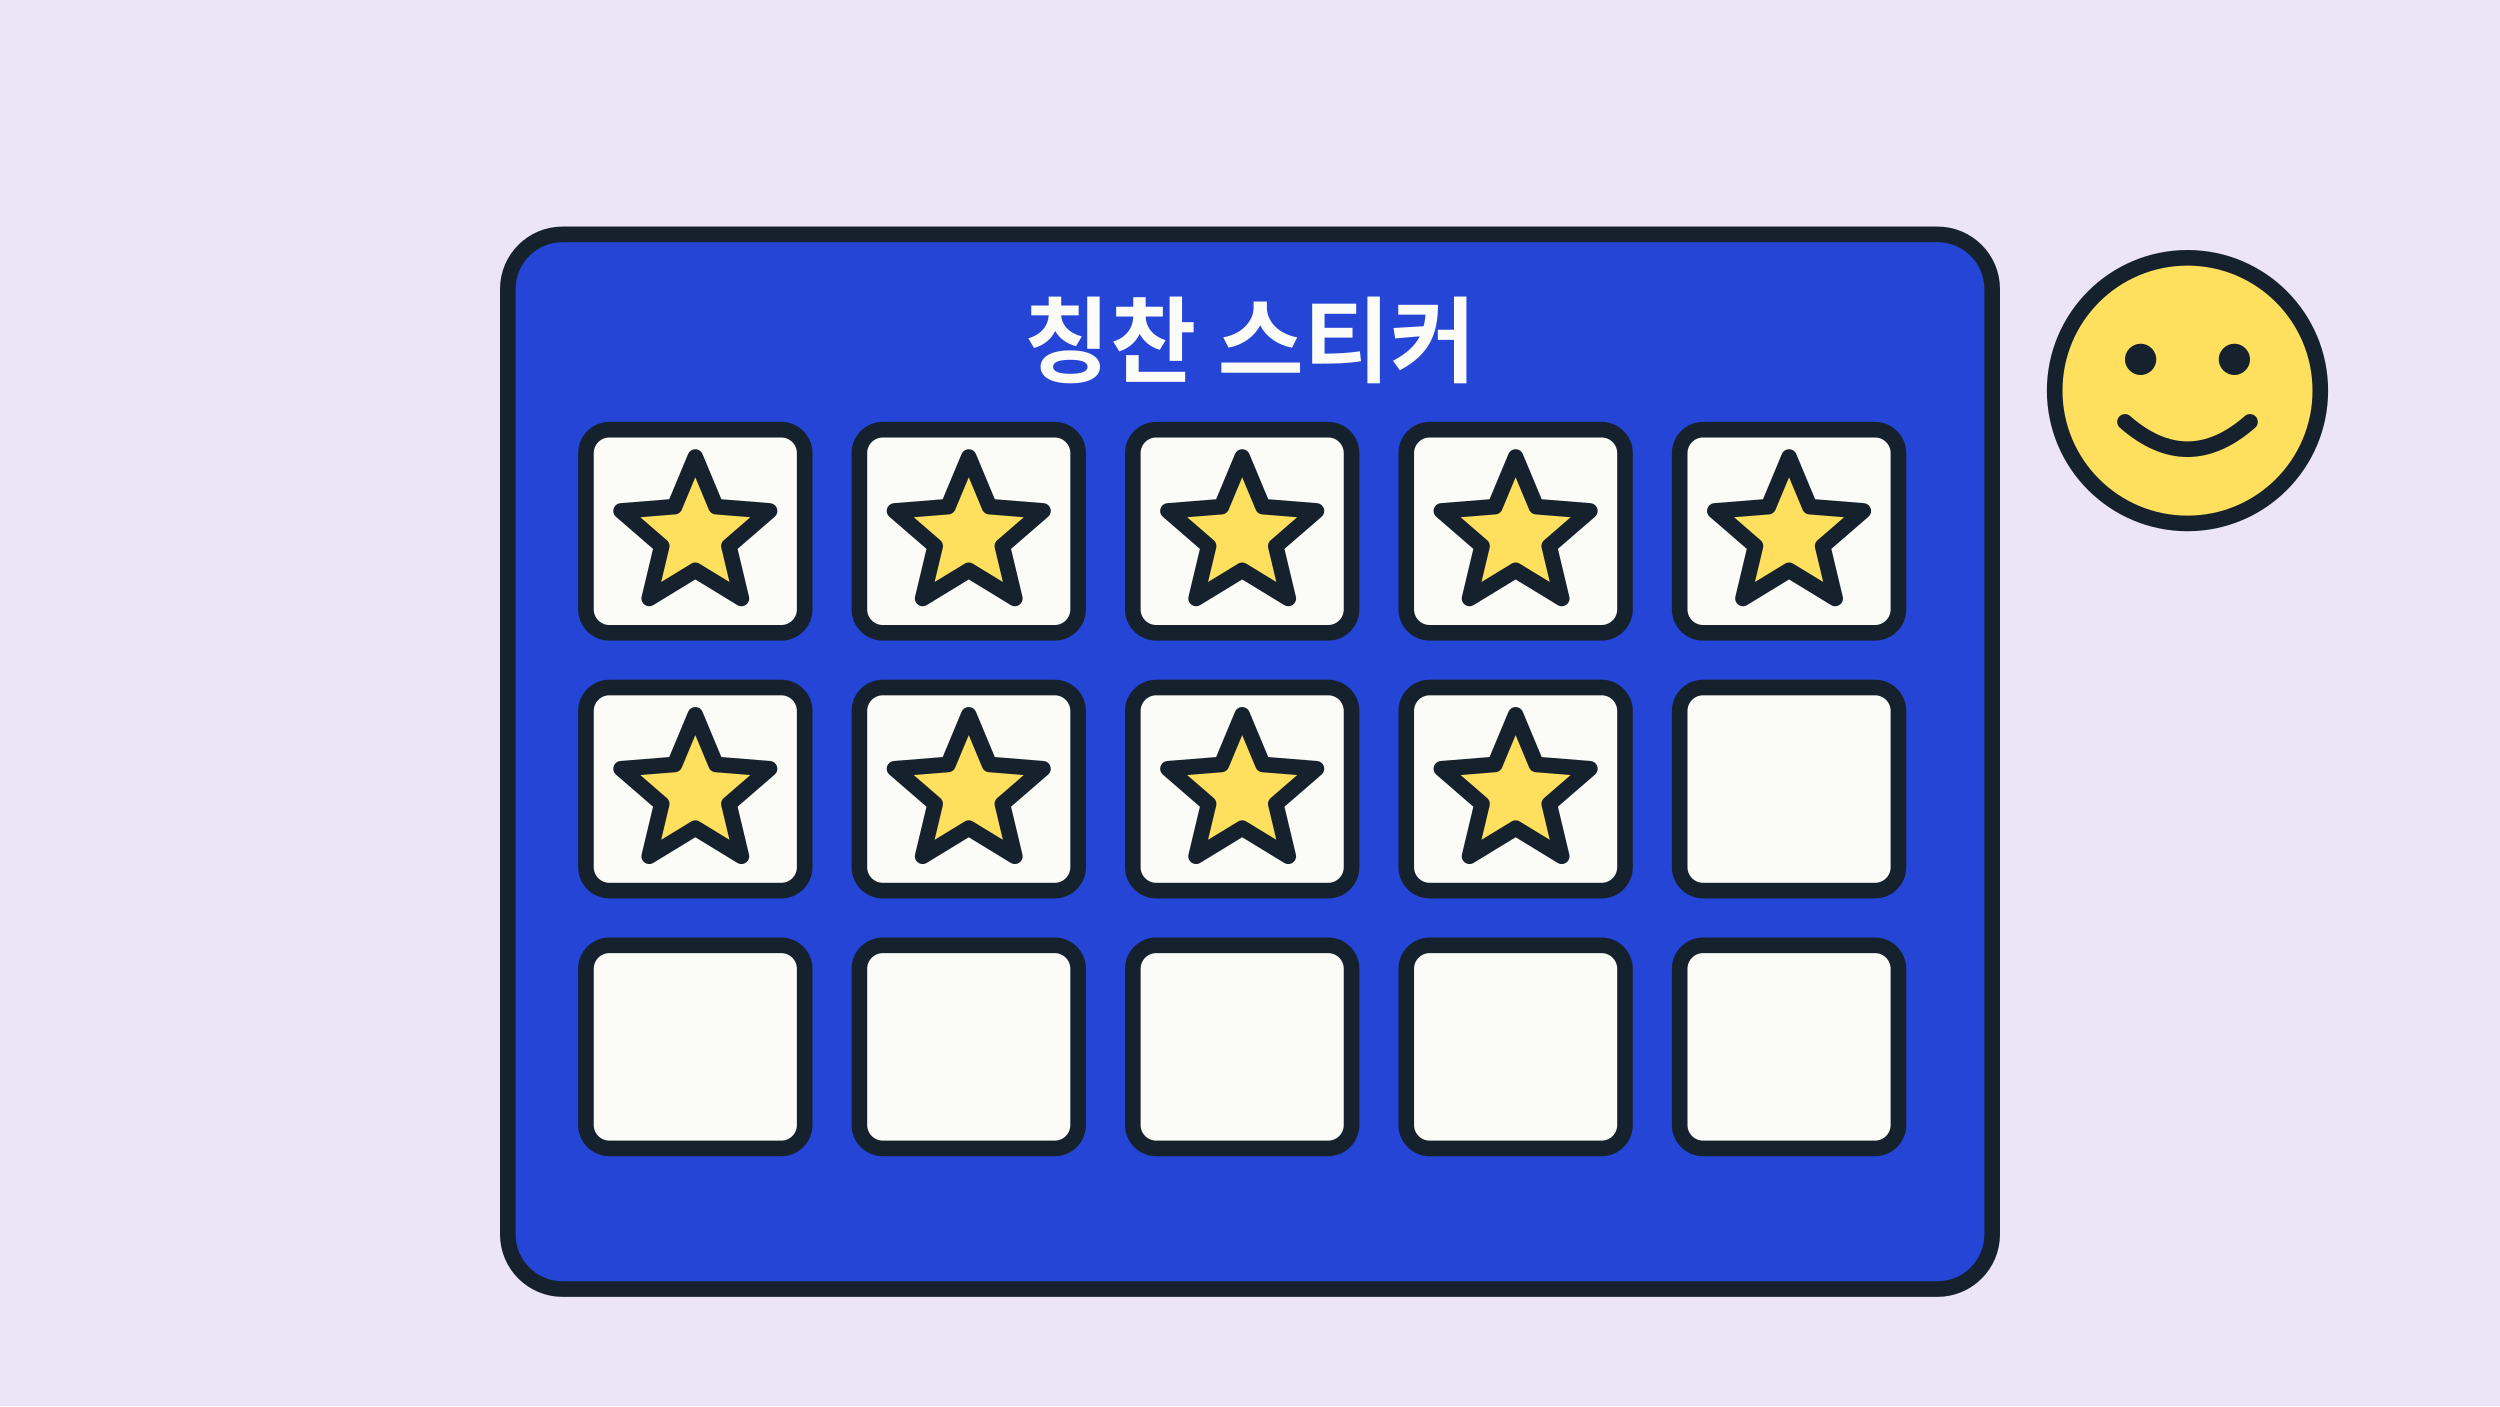
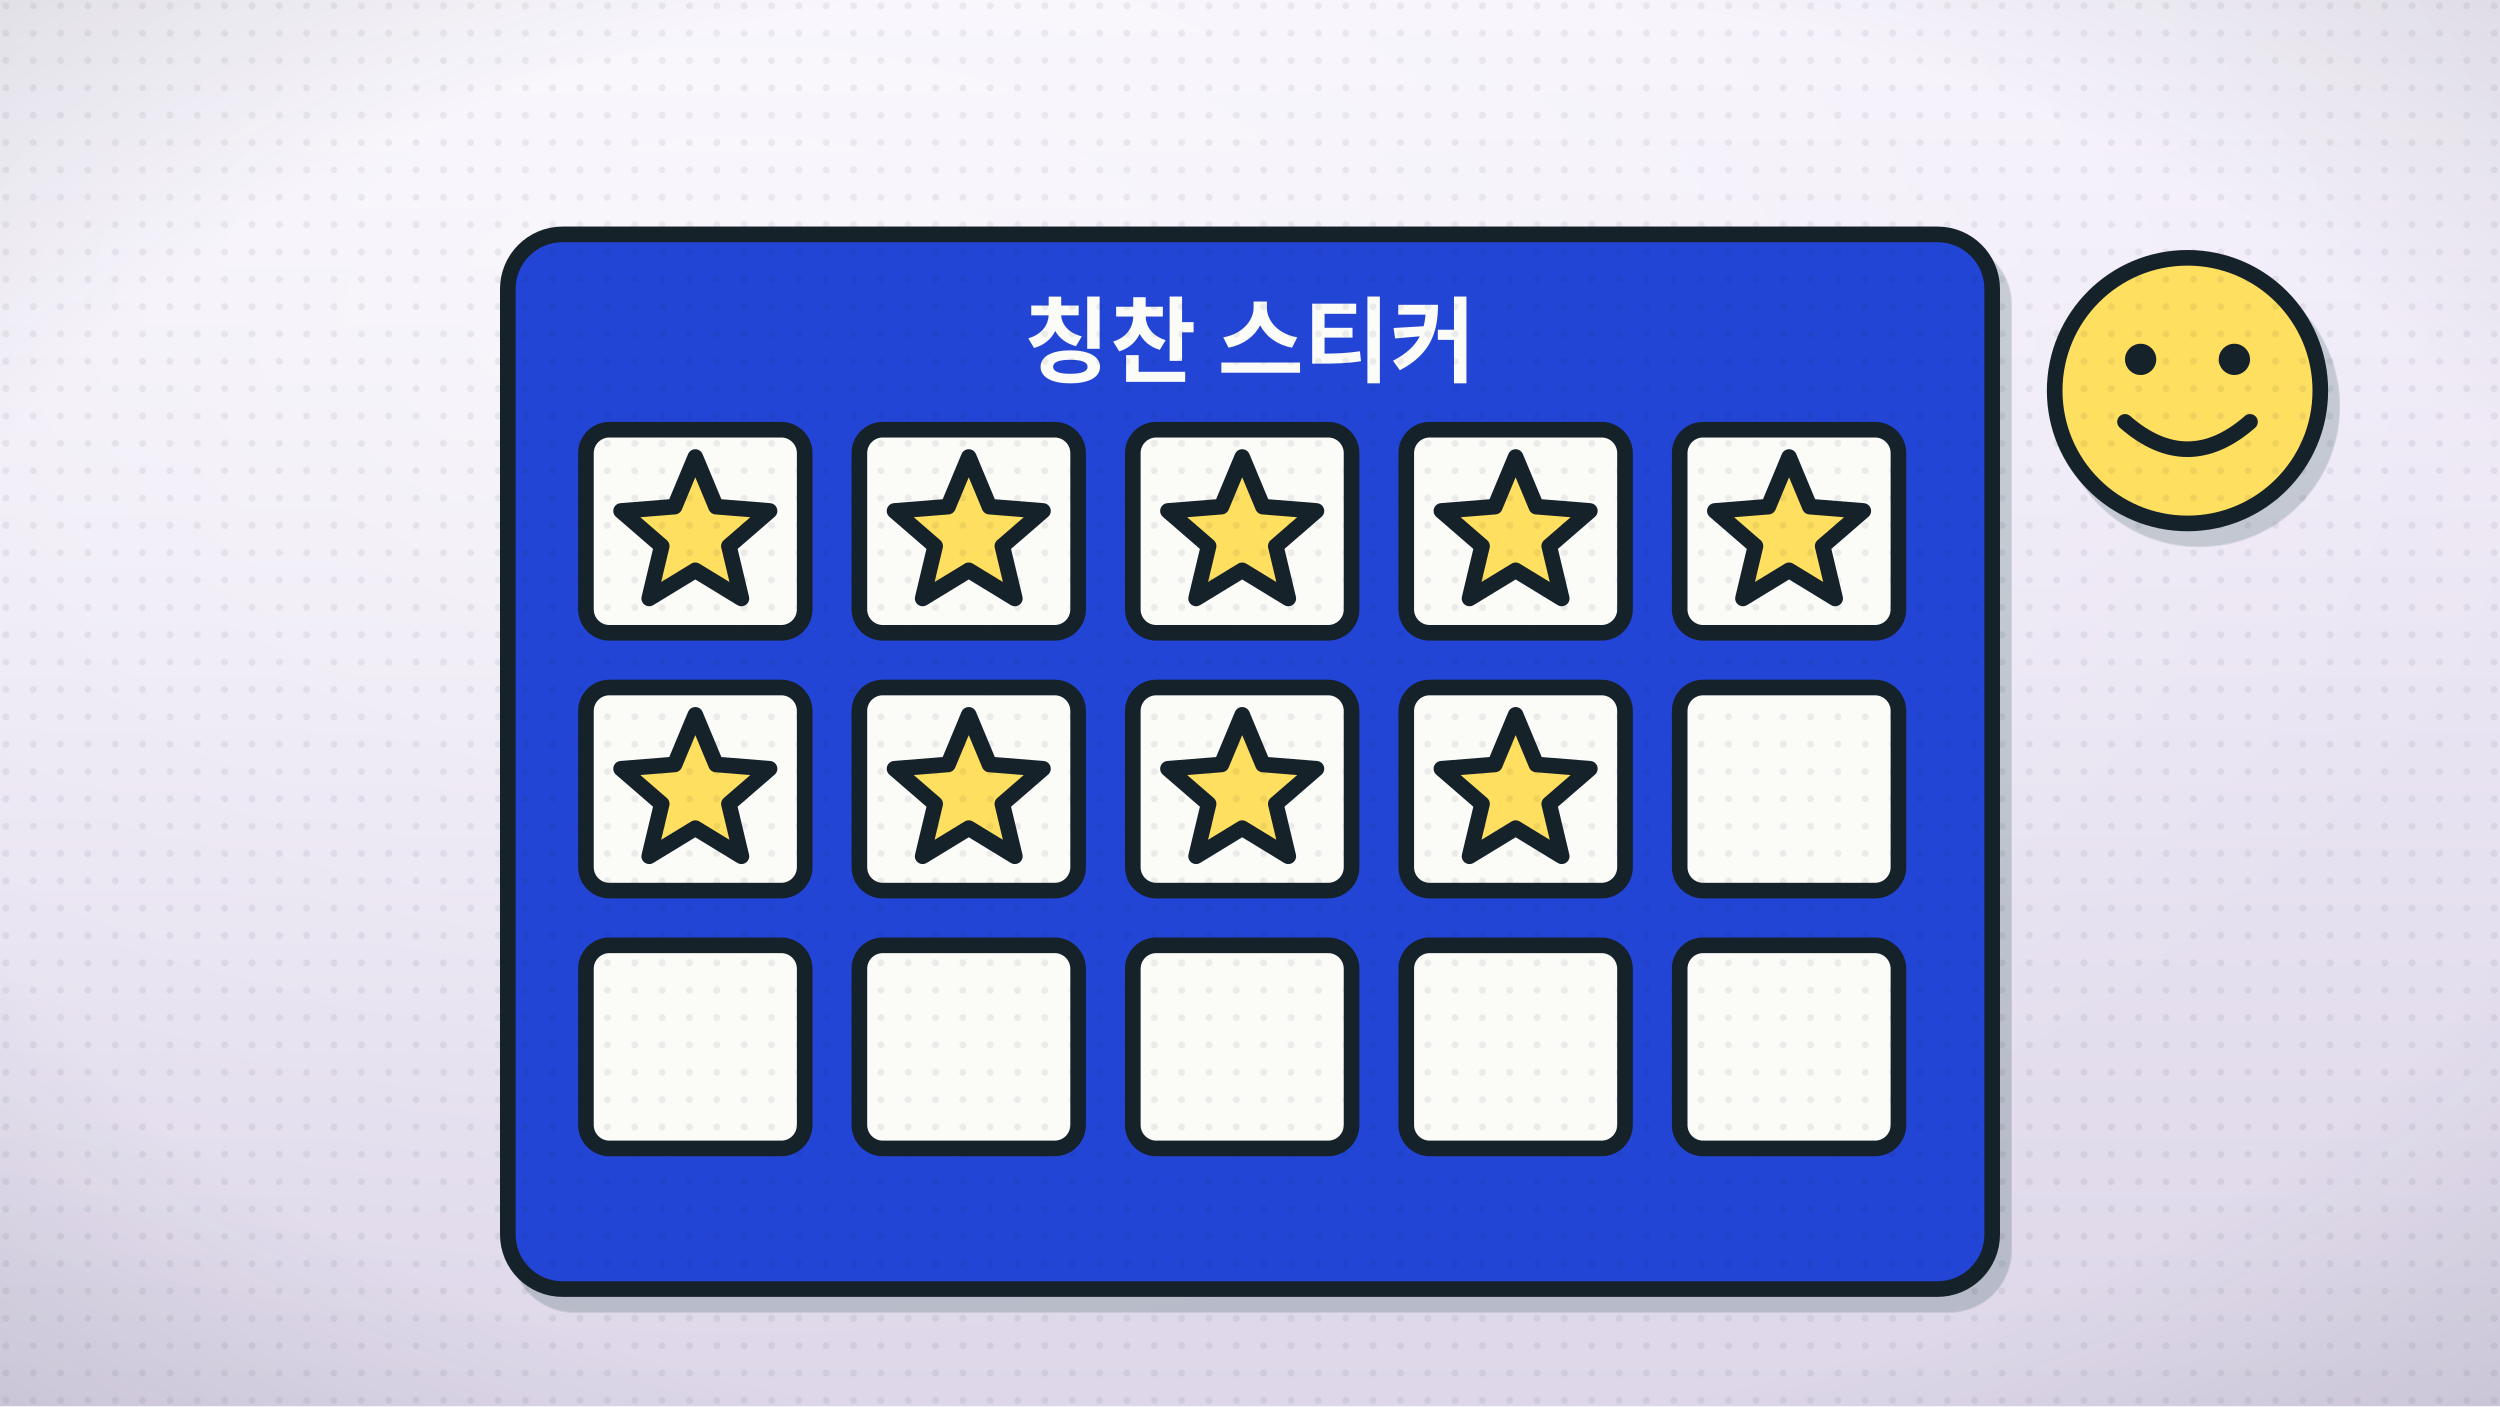
- <svg xmlns="http://www.w3.org/2000/svg" viewBox="0 0 640 360" role="img" aria-label="별 모양 칭찬 스티커가 반쯤 붙은 스티커판">
-   <rect width="640" height="360" fill="#ECE5F7" />
-   <g stroke="#15212C" stroke-width="4" stroke-linejoin="round" stroke-linecap="round">
-     <rect x="130" y="60" width="380" height="270" rx="14" fill="#2445D6" />
-     <text x="320" y="96" font-family="'Apple SD Gothic Neo','Malgun Gothic','Noto Sans KR',sans-serif" font-size="24" font-weight="800" fill="#FBFBF8" stroke="none" text-anchor="middle">칭찬 스티커</text>
-     <rect x="150" y="110" width="56" height="52" rx="6" fill="#FBFBF8" />
-     <path d="M178.0 117.0 L183.3 129.7 L197.0 130.8 L186.6 139.8 L189.8 153.2 L178.0 146.0 L166.2 153.2 L169.4 139.8 L159.0 130.8 L172.7 129.7 Z" fill="#FFDF5E" />
-     <rect x="220" y="110" width="56" height="52" rx="6" fill="#FBFBF8" />
-     <path d="M248.0 117.0 L253.3 129.7 L267.0 130.8 L256.6 139.8 L259.8 153.2 L248.0 146.0 L236.2 153.2 L239.4 139.8 L229.0 130.8 L242.7 129.7 Z" fill="#FFDF5E" />
-     <rect x="290" y="110" width="56" height="52" rx="6" fill="#FBFBF8" />
-     <path d="M318.0 117.0 L323.3 129.7 L337.0 130.8 L326.6 139.8 L329.8 153.2 L318.0 146.0 L306.2 153.2 L309.4 139.8 L299.0 130.8 L312.7 129.7 Z" fill="#FFDF5E" />
-     <rect x="360" y="110" width="56" height="52" rx="6" fill="#FBFBF8" />
-     <path d="M388.0 117.0 L393.3 129.7 L407.0 130.8 L396.6 139.8 L399.8 153.2 L388.0 146.0 L376.2 153.2 L379.4 139.8 L369.0 130.8 L382.7 129.7 Z" fill="#FFDF5E" />
-     <rect x="430" y="110" width="56" height="52" rx="6" fill="#FBFBF8" />
-     <path d="M458.0 117.0 L463.3 129.7 L477.0 130.8 L466.6 139.8 L469.8 153.2 L458.0 146.0 L446.2 153.2 L449.4 139.8 L439.0 130.8 L452.7 129.7 Z" fill="#FFDF5E" />
-     <rect x="150" y="176" width="56" height="52" rx="6" fill="#FBFBF8" />
-     <path d="M178.0 183.0 L183.3 195.7 L197.0 196.8 L186.6 205.8 L189.8 219.2 L178.0 212.0 L166.2 219.2 L169.4 205.8 L159.0 196.8 L172.7 195.7 Z" fill="#FFDF5E" />
-     <rect x="220" y="176" width="56" height="52" rx="6" fill="#FBFBF8" />
-     <path d="M248.0 183.0 L253.3 195.7 L267.0 196.8 L256.6 205.8 L259.8 219.2 L248.0 212.0 L236.2 219.2 L239.4 205.8 L229.0 196.8 L242.7 195.7 Z" fill="#FFDF5E" />
-     <rect x="290" y="176" width="56" height="52" rx="6" fill="#FBFBF8" />
-     <path d="M318.0 183.0 L323.3 195.7 L337.0 196.8 L326.6 205.8 L329.8 219.2 L318.0 212.0 L306.2 219.2 L309.4 205.8 L299.0 196.8 L312.7 195.7 Z" fill="#FFDF5E" />
-     <rect x="360" y="176" width="56" height="52" rx="6" fill="#FBFBF8" />
-     <path d="M388.0 183.0 L393.3 195.7 L407.0 196.8 L396.6 205.8 L399.8 219.2 L388.0 212.0 L376.2 219.2 L379.4 205.8 L369.0 196.8 L382.7 195.7 Z" fill="#FFDF5E" />
-     <rect x="430" y="176" width="56" height="52" rx="6" fill="#FBFBF8" />
-     <rect x="150" y="242" width="56" height="52" rx="6" fill="#FBFBF8" />
-     <rect x="220" y="242" width="56" height="52" rx="6" fill="#FBFBF8" />
-     <rect x="290" y="242" width="56" height="52" rx="6" fill="#FBFBF8" />
-     <rect x="360" y="242" width="56" height="52" rx="6" fill="#FBFBF8" />
-     <rect x="430" y="242" width="56" height="52" rx="6" fill="#FBFBF8" />
-     <circle cx="560" cy="100" r="34" fill="#FFDF5E" />
-     <circle cx="548" cy="92" r="4" fill="#15212C" stroke="none" />
-     <circle cx="572" cy="92" r="4" fill="#15212C" stroke="none" />
-     <path d="M544 108 Q560 122 576 108" fill="none" stroke-width="4" />
+ <svg xmlns="http://www.w3.org/2000/svg" data-polished="1" viewBox="0 0 640 360" role="img" aria-label="별 모양 칭찬 스티커가 반쯤 붙은 스티커판">
+   <defs>
+     <linearGradient id="pbg" x1="0" y1="0" x2="0" y2="1">
+       <stop offset="0" stop-color="#f5f1fb" />
+       <stop offset="1" stop-color="#ddd7e9" />
+     </linearGradient>
+     <radialGradient id="pglow" cx="0.3" cy="0.22" r="0.75">
+       <stop offset="0" stop-color="#FFFFFF" stop-opacity=".55" />
+       <stop offset="1" stop-color="#FFFFFF" stop-opacity="0" />
+     </radialGradient>
+     <pattern id="pdot" width="7" height="7" patternUnits="userSpaceOnUse">
+       <circle cx="1.5" cy="1.5" r=".9" fill="#15212C" opacity=".07" />
+     </pattern>
+     <filter id="psh" x="-5%" y="-5%" width="115%" height="120%">
+       <feDropShadow dx="3" dy="4" stdDeviation="0" flood-color="#15212C" flood-opacity=".18" />
+     </filter>
+     <radialGradient id="pvig" cx="0.5" cy="0.5" r="0.75">
+       <stop offset=".7" stop-color="#15212C" stop-opacity="0" />
+       <stop offset="1" stop-color="#15212C" stop-opacity=".12" />
+     </radialGradient>
+   </defs>
+   <rect width="640" height="360" fill="url(#pbg)" />
+   <rect width="640" height="360" fill="url(#pglow)" />
+   <g filter="url(#psh)">
+     <g stroke="#15212C" stroke-width="4" stroke-linejoin="round" stroke-linecap="round">
+       <rect x="130" y="60" width="380" height="270" rx="14" fill="#2445D6" />
+       <text x="320" y="96" font-family="'Apple SD Gothic Neo','Malgun Gothic','Noto Sans KR',sans-serif" font-size="24" font-weight="800" fill="#FBFBF8" stroke="none" text-anchor="middle">칭찬 스티커</text>
+       <rect x="150" y="110" width="56" height="52" rx="6" fill="#FBFBF8" />
+       <path d="M178.0 117.0 L183.3 129.7 L197.0 130.8 L186.6 139.8 L189.8 153.2 L178.0 146.0 L166.2 153.2 L169.4 139.8 L159.0 130.8 L172.7 129.7 Z" fill="#FFDF5E" />
+       <rect x="220" y="110" width="56" height="52" rx="6" fill="#FBFBF8" />
+       <path d="M248.0 117.0 L253.3 129.7 L267.0 130.8 L256.6 139.8 L259.8 153.2 L248.0 146.0 L236.2 153.2 L239.4 139.8 L229.0 130.8 L242.7 129.7 Z" fill="#FFDF5E" />
+       <rect x="290" y="110" width="56" height="52" rx="6" fill="#FBFBF8" />
+       <path d="M318.0 117.0 L323.3 129.7 L337.0 130.8 L326.6 139.8 L329.8 153.2 L318.0 146.0 L306.2 153.2 L309.4 139.8 L299.0 130.8 L312.7 129.7 Z" fill="#FFDF5E" />
+       <rect x="360" y="110" width="56" height="52" rx="6" fill="#FBFBF8" />
+       <path d="M388.0 117.0 L393.3 129.7 L407.0 130.8 L396.6 139.8 L399.8 153.2 L388.0 146.0 L376.2 153.2 L379.4 139.8 L369.0 130.8 L382.7 129.7 Z" fill="#FFDF5E" />
+       <rect x="430" y="110" width="56" height="52" rx="6" fill="#FBFBF8" />
+       <path d="M458.0 117.0 L463.3 129.7 L477.0 130.8 L466.6 139.8 L469.8 153.2 L458.0 146.0 L446.2 153.2 L449.4 139.8 L439.0 130.8 L452.7 129.7 Z" fill="#FFDF5E" />
+       <rect x="150" y="176" width="56" height="52" rx="6" fill="#FBFBF8" />
+       <path d="M178.0 183.0 L183.3 195.7 L197.0 196.8 L186.6 205.8 L189.8 219.2 L178.0 212.0 L166.2 219.2 L169.4 205.8 L159.0 196.8 L172.7 195.7 Z" fill="#FFDF5E" />
+       <rect x="220" y="176" width="56" height="52" rx="6" fill="#FBFBF8" />
+       <path d="M248.0 183.0 L253.3 195.7 L267.0 196.8 L256.6 205.8 L259.8 219.2 L248.0 212.0 L236.2 219.2 L239.4 205.8 L229.0 196.8 L242.7 195.7 Z" fill="#FFDF5E" />
+       <rect x="290" y="176" width="56" height="52" rx="6" fill="#FBFBF8" />
+       <path d="M318.0 183.0 L323.3 195.7 L337.0 196.8 L326.6 205.8 L329.8 219.2 L318.0 212.0 L306.2 219.2 L309.4 205.8 L299.0 196.8 L312.7 195.7 Z" fill="#FFDF5E" />
+       <rect x="360" y="176" width="56" height="52" rx="6" fill="#FBFBF8" />
+       <path d="M388.0 183.0 L393.3 195.7 L407.0 196.8 L396.6 205.8 L399.8 219.2 L388.0 212.0 L376.2 219.2 L379.4 205.8 L369.0 196.8 L382.7 195.7 Z" fill="#FFDF5E" />
+       <rect x="430" y="176" width="56" height="52" rx="6" fill="#FBFBF8" />
+       <rect x="150" y="242" width="56" height="52" rx="6" fill="#FBFBF8" />
+       <rect x="220" y="242" width="56" height="52" rx="6" fill="#FBFBF8" />
+       <rect x="290" y="242" width="56" height="52" rx="6" fill="#FBFBF8" />
+       <rect x="360" y="242" width="56" height="52" rx="6" fill="#FBFBF8" />
+       <rect x="430" y="242" width="56" height="52" rx="6" fill="#FBFBF8" />
+       <circle cx="560" cy="100" r="34" fill="#FFDF5E" />
+       <circle cx="548" cy="92" r="4" fill="#15212C" stroke="none" />
+       <circle cx="572" cy="92" r="4" fill="#15212C" stroke="none" />
+       <path d="M544 108 Q560 122 576 108" fill="none" stroke-width="4" />
+     </g>
  </g>
+   <rect width="640" height="360" fill="url(#pdot)" pointer-events="none" />
+   <rect width="640" height="360" fill="url(#pvig)" pointer-events="none" />
</svg>
